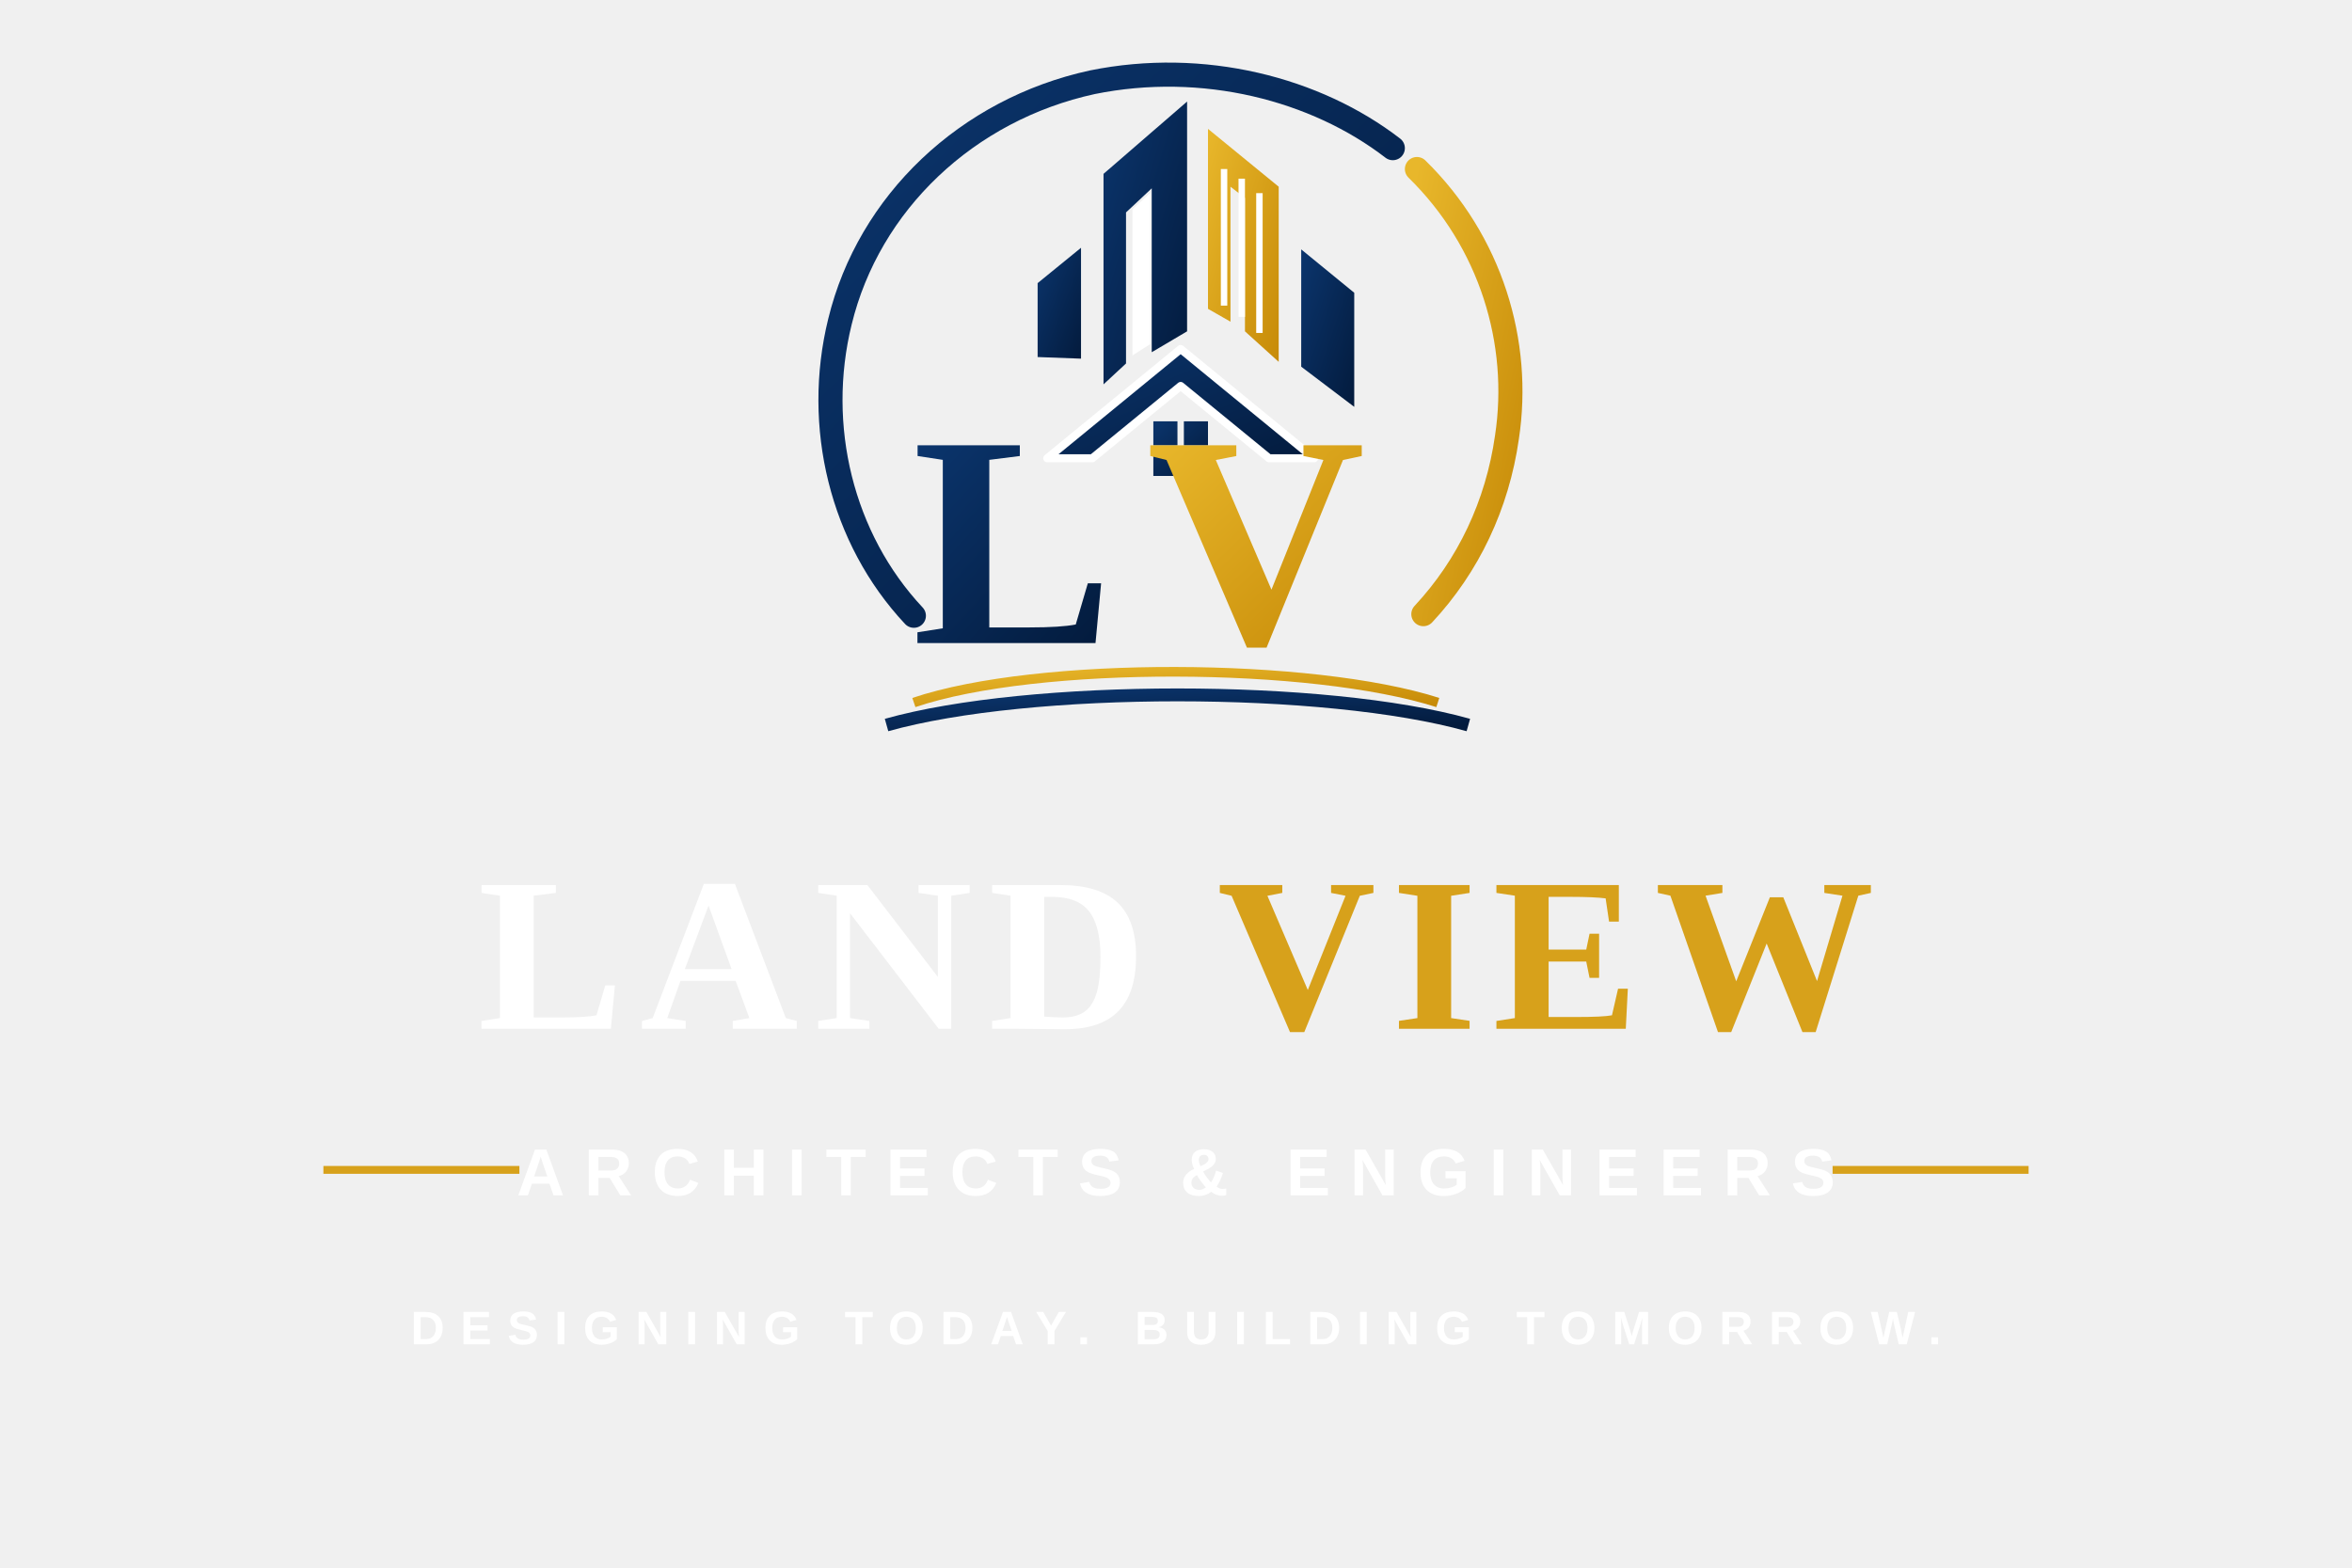
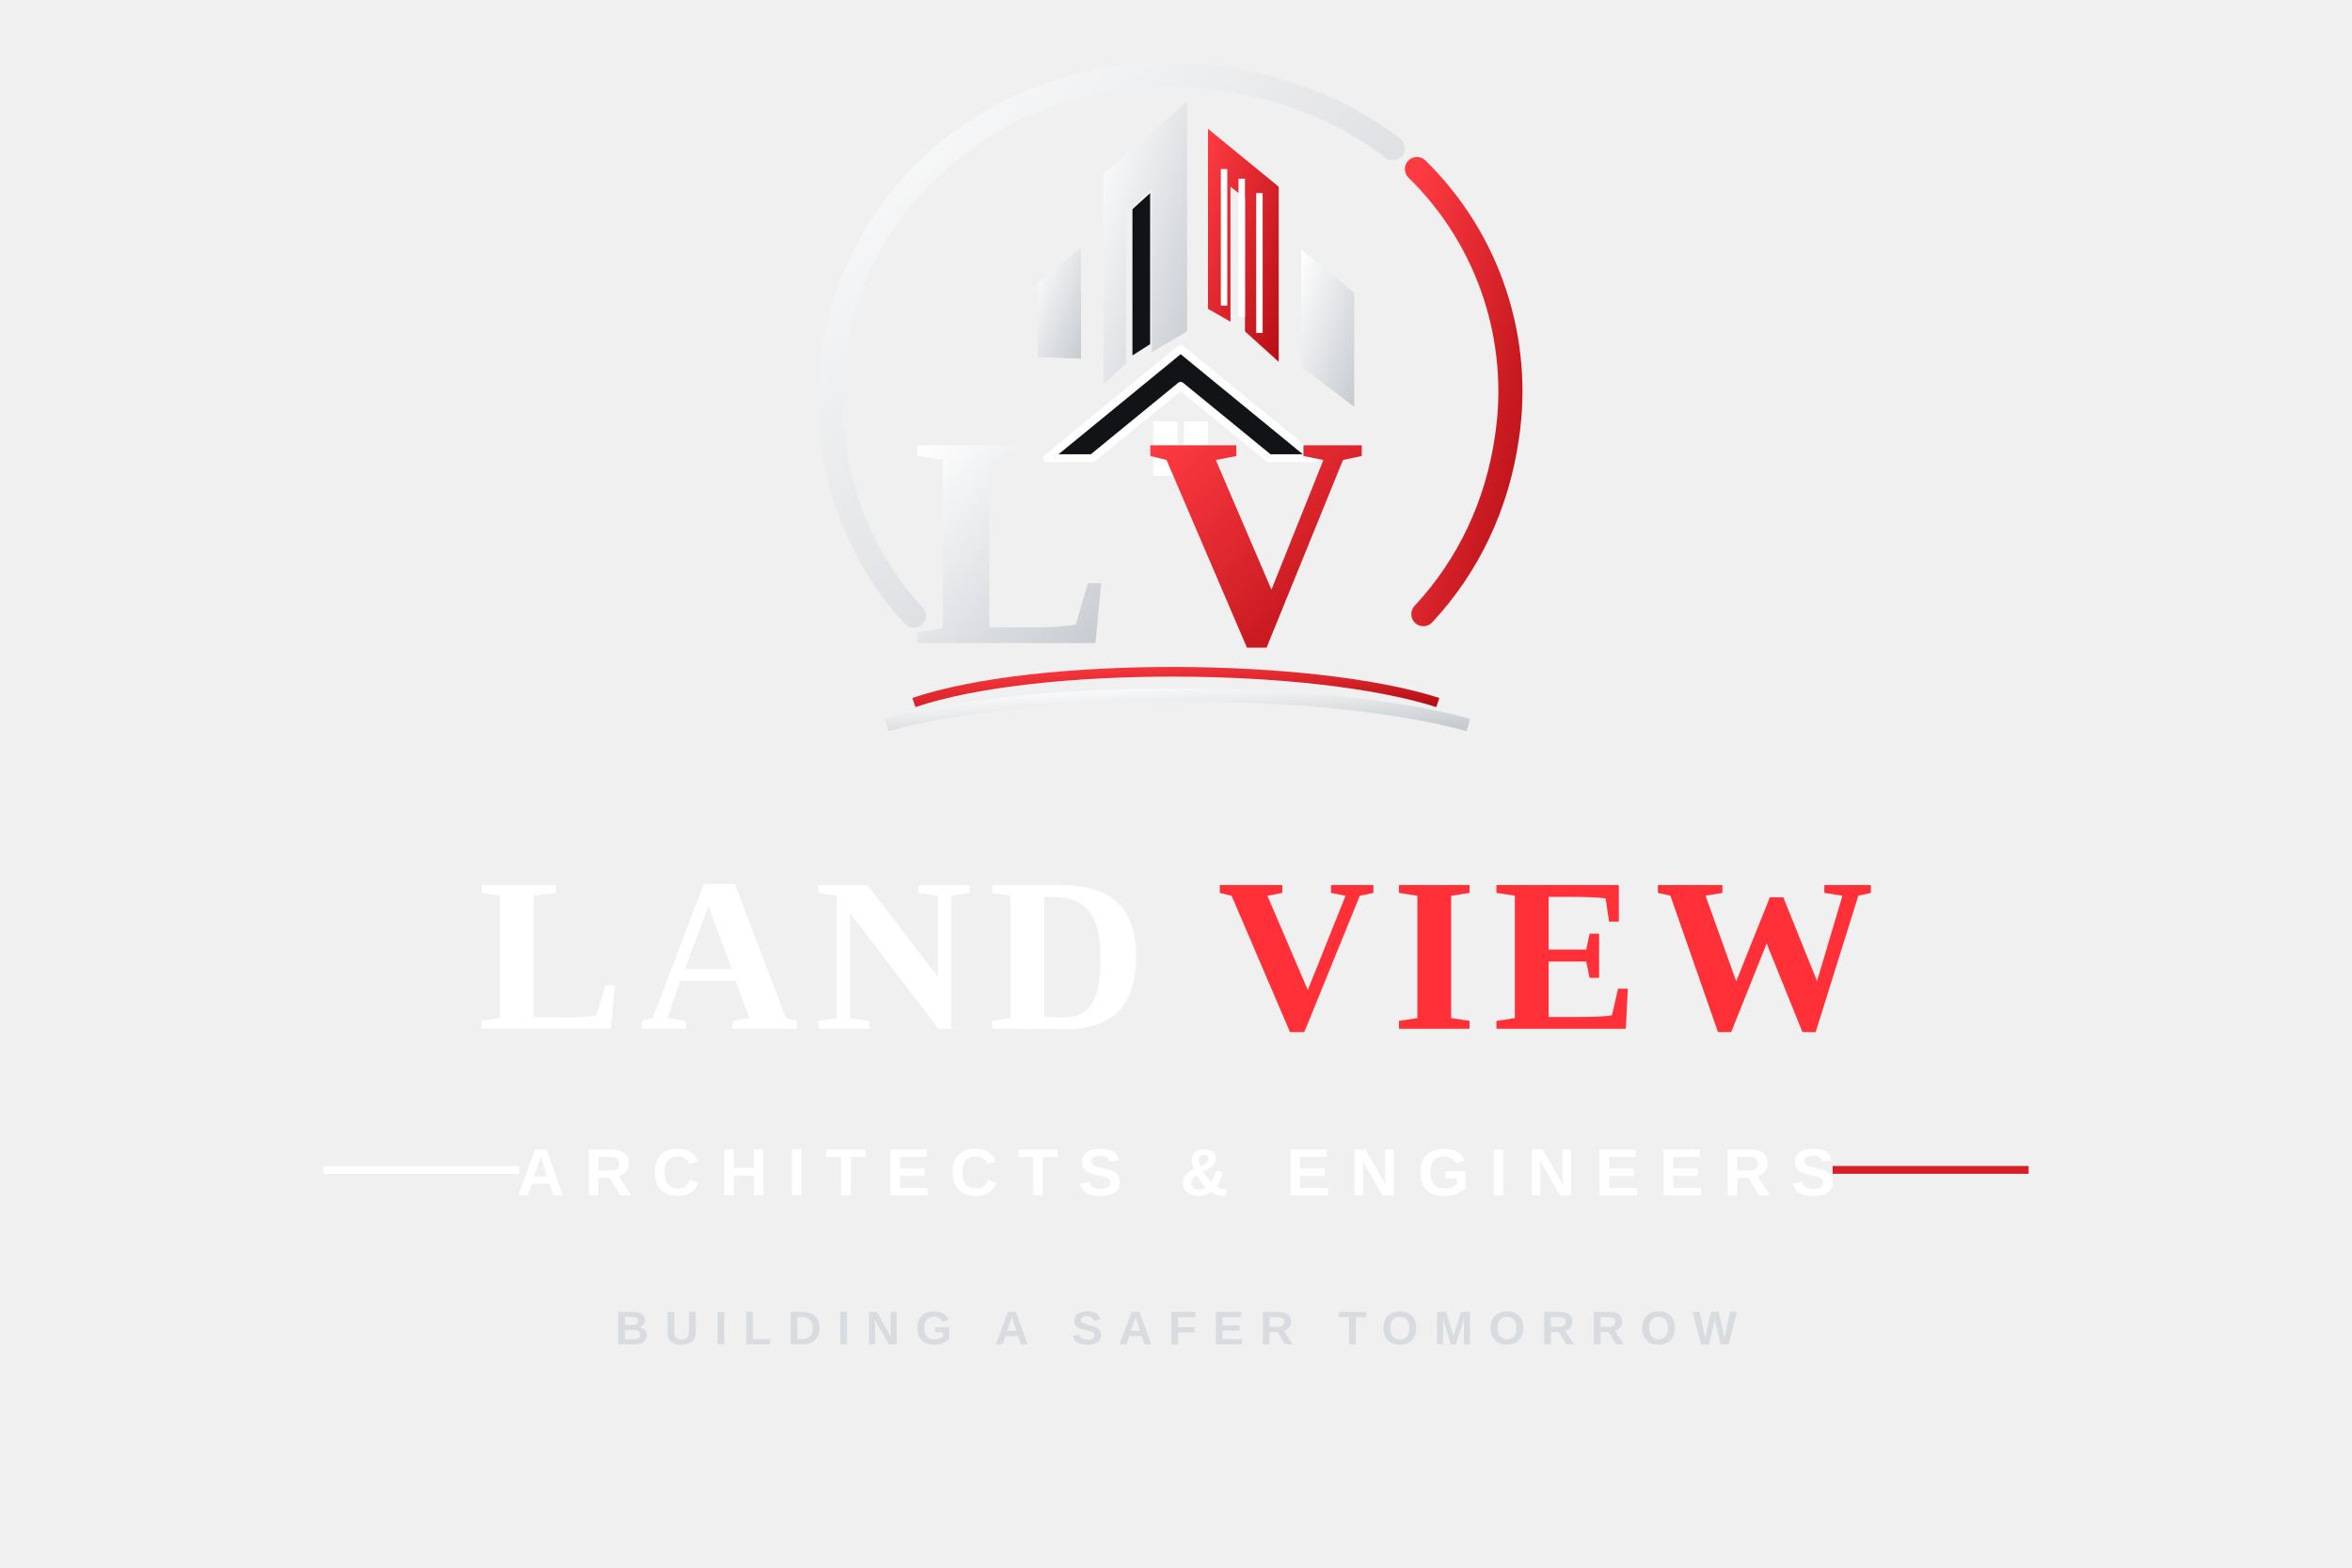
<svg xmlns="http://www.w3.org/2000/svg" viewBox="0 0 1200 800" role="img" aria-labelledby="title desc">
  <defs>
    <linearGradient id="n" x1="0" y1="0" x2="1" y2="1">
-       <stop stop-color="#0b356d" />
-       <stop offset="1" stop-color="#031b3d" />
+       <stop stop-color="#ffffff" />
+       <stop offset="1" stop-color="#c7cbd0" />
    </linearGradient>
    <linearGradient id="g" x1="0" y1="0" x2="1" y2="1">
-       <stop stop-color="#e8b72b" />
-       <stop offset="1" stop-color="#c78b08" />
+       <stop stop-color="#ff3b42" />
+       <stop offset="1" stop-color="#b70f16" />
    </linearGradient>
  </defs>
  <g transform="translate(390 10) scale(.82)">
    <path d="M93 371C48 323 31 253 47 188C65 114 126 56 204 39C273 25 343 43 391 80" fill="none" stroke="url(#n)" stroke-width="15" stroke-linecap="round" />
    <path d="M406 93C452 138 471 201 462 260C456 302 438 340 410 370" fill="none" stroke="url(#g)" stroke-width="15" stroke-linecap="round" />
    <path d="M170 210V164L197 142V211Z" fill="url(#n)" />
    <path d="M211 227V96L263 51V194L241 207V105L225 120V214Z" fill="url(#n)" />
-     <path d="M229 118l11-10v94l-11 7z" fill="#fff" />
+     <path d="M229 118l11-10v94l-11 7z" fill="#111317" />
    <path d="M276 180V68L320 104V213L299 194V111L290 104V188Z" fill="url(#g)" />
    <path d="M286 93v85M297 99v86M308 108v87" stroke="#fff" stroke-width="4" />
    <path d="M334 216V143L367 170V241Z" fill="url(#n)" />
-     <path d="M176 273L259 205L342 273H314L259 228L204 273Z" fill="url(#n)" stroke="#fff" stroke-width="5" stroke-linejoin="round" />
-     <path d="M242 250h15v15h-15zm19 0h15v15h-15zm-19 19h15v15h-15zm19 0h15v15h-15z" fill="url(#n)" />
+     <path d="M176 273L259 205L342 273H314L259 228L204 273Z" fill="#111317" stroke="#fff" stroke-width="5" stroke-linejoin="round" />
+     <path d="M242 250h15v15h-15zm19 0h15v15h-15zm-19 19h15v15h-15zm19 0h15v15h-15z" fill="#fff" />
    <text x="92" y="388" font-family="Georgia,'Times New Roman',serif" font-size="188" font-weight="700" fill="url(#n)">L</text>
    <text x="238" y="388" font-family="Georgia,'Times New Roman',serif" font-size="188" font-weight="700" fill="url(#g)">V</text>
    <path d="M93 425C170 399 341 400 419 425" fill="none" stroke="url(#g)" stroke-width="6" />
    <path d="M76 439C165 414 349 414 438 439" fill="none" stroke="url(#n)" stroke-width="8" />
  </g>
-   <text x="600" y="525" text-anchor="middle" font-family="Georgia,'Times New Roman',serif" font-size="112" font-weight="700" letter-spacing="8" fill="#fff">LAND <tspan fill="#d7a11b">VIEW</tspan>
+   <text x="600" y="525" text-anchor="middle" font-family="Georgia,'Times New Roman',serif" font-size="112" font-weight="700" letter-spacing="8" fill="#fff">LAND <tspan fill="#ff3038">VIEW</tspan>
  </text>
-   <line x1="165" x2="265" y1="597" y2="597" stroke="#d7a11b" stroke-width="4" />
-   <line x1="935" x2="1035" y1="597" y2="597" stroke="#d7a11b" stroke-width="4" />
+   <line x1="165" x2="265" y1="597" y2="597" stroke="#fff" stroke-width="4" />
+   <line x1="935" x2="1035" y1="597" y2="597" stroke="#d61f26" stroke-width="4" />
  <text x="600" y="610" text-anchor="middle" font-family="Arial,Helvetica,sans-serif" font-size="34" font-weight="700" letter-spacing="10" fill="#fff">ARCHITECTS &amp; ENGINEERS</text>
-   <text x="600" y="686" text-anchor="middle" font-family="Arial,Helvetica,sans-serif" font-size="24" font-weight="600" letter-spacing="8" fill="#fff">DESIGNING TODAY. BUILDING TOMORROW.</text>
+   <text x="600" y="686" text-anchor="middle" font-family="Arial,Helvetica,sans-serif" font-size="24" font-weight="600" letter-spacing="8" fill="#d8dce1">BUILDING A SAFER TOMORROW</text>
</svg>
